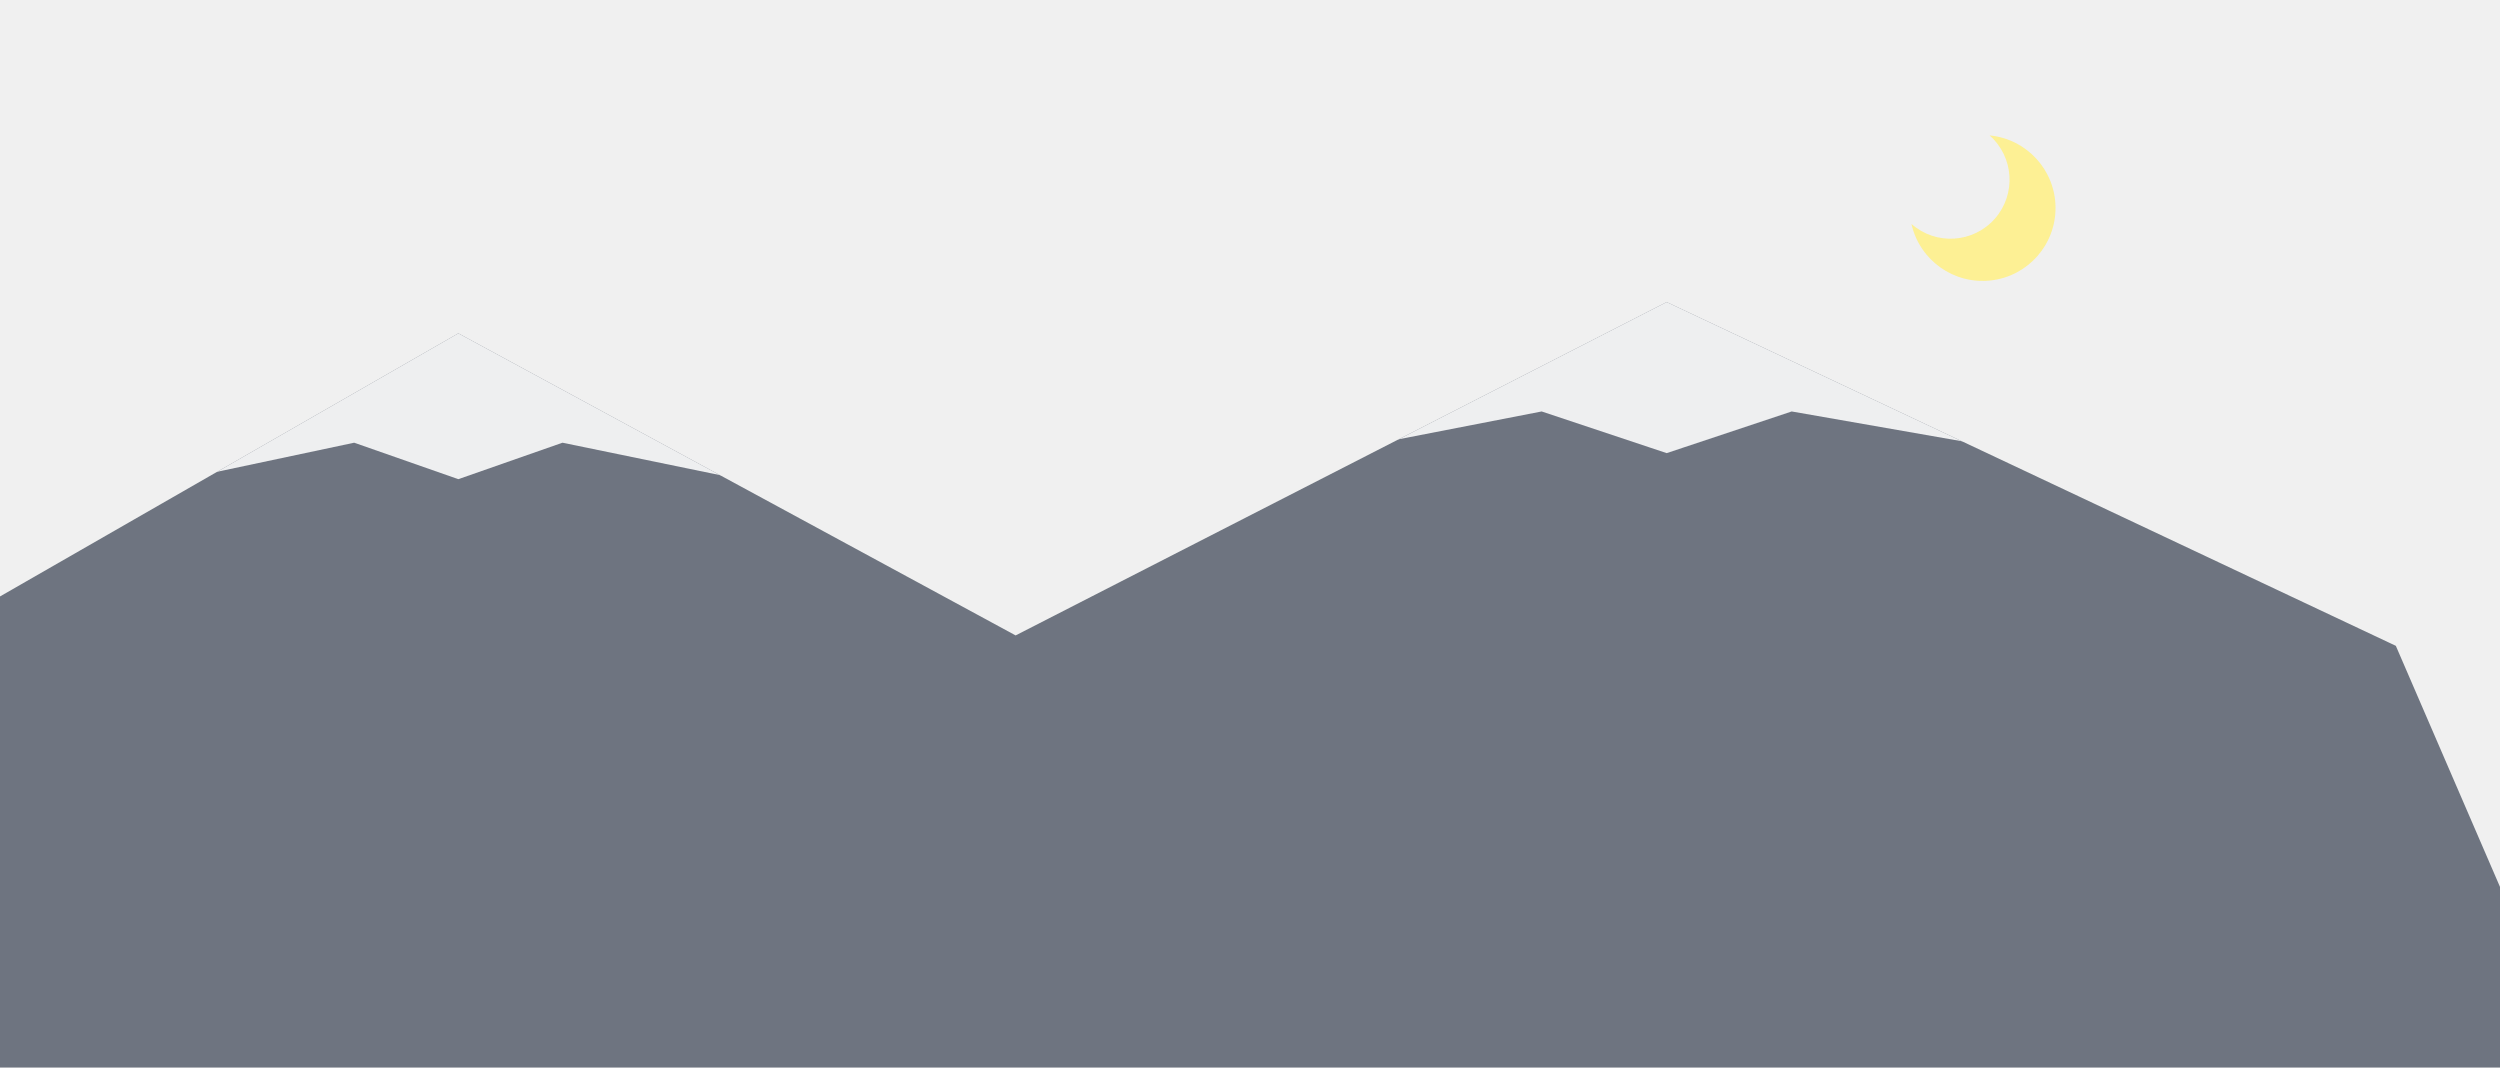
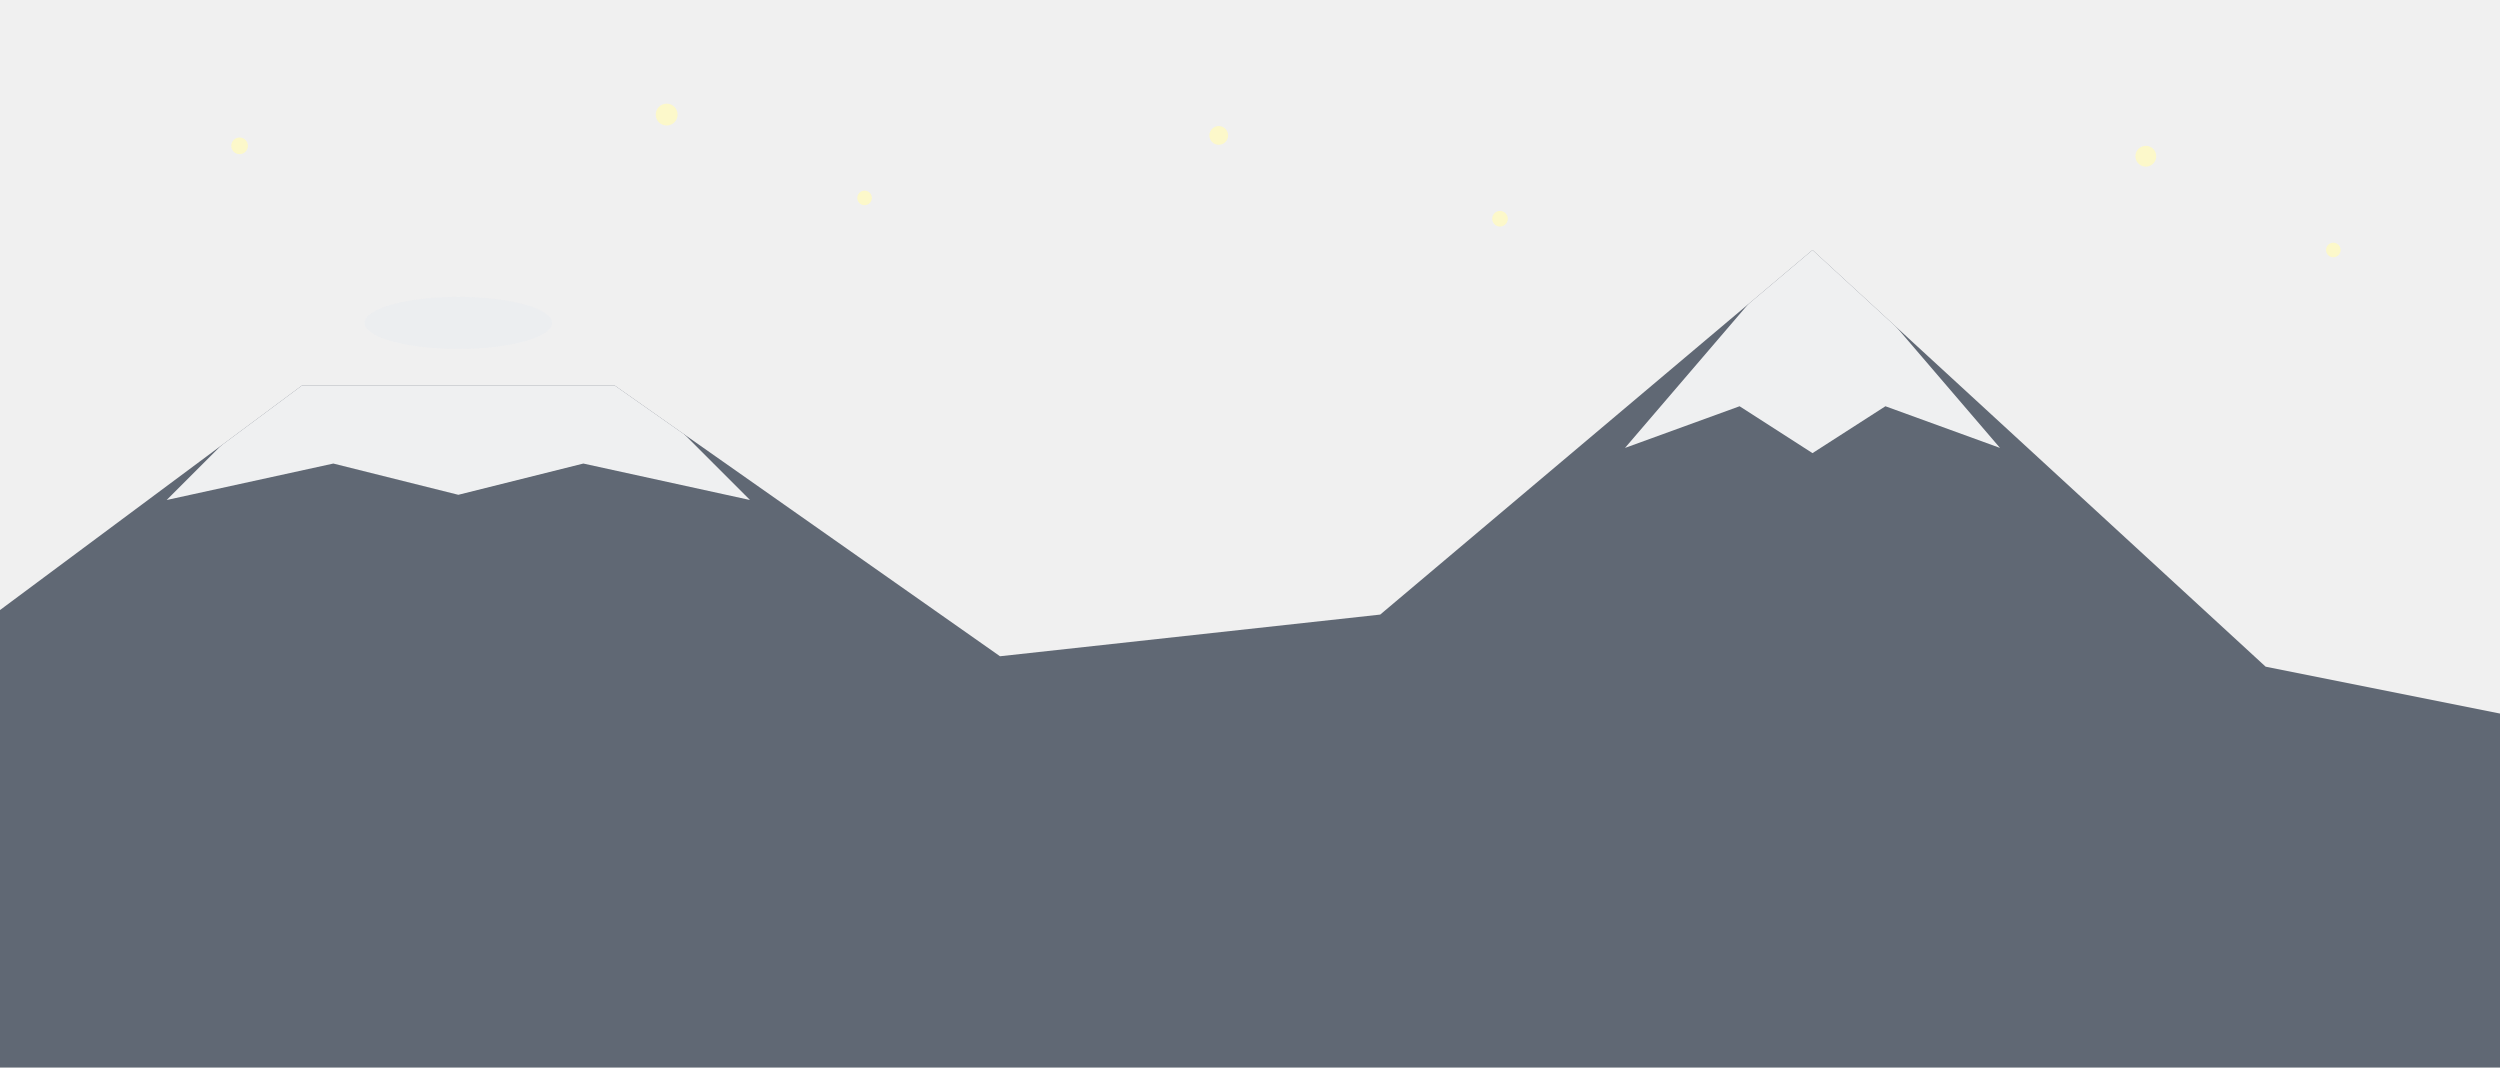
<svg xmlns="http://www.w3.org/2000/svg" viewBox="0 0 480 205" class="scene-svg" preserveAspectRatio="xMidYMax slice">
  <defs>
-     <clipPath id="g2-mtn-clip">
-       <path d="M -20,205 L -20,126 L 88,64 L 195,122 L 320,58 L 460,124 L 495,205 Z" />
+     <clipPath id="g2-shikotsu-clip">
+       <path d="M -20,205 L -20,132 L 58,74 L 118,74 L 192,126 L 265,118 L 348,48 L 435,128 L 495,140 L 495,205 Z" />
    </clipPath>
  </defs>
-   <path d="M 382 26 A 14 14 0 1 1 367 43 A 11.2 11.2 0 1 0 382 26 Z" fill="#fef08a" opacity="0.9" />
-   <path d="M -20,205 L -20,126 L 88,64 L 195,122 L 320,58 L 460,124 L 495,205 Z" fill="#1e293b" opacity="0.62" />
-   <g clip-path="url(#g2-mtn-clip)" fill="#ffffff" opacity="0.88">
-     <polygon points="35,92 88,60 142,92 108,85 88,92 68,85" />
-     <polygon points="260,86 320,54 384,86 344,79 320,87 296,79" />
+   <g fill="#fef9c3" opacity="0.85">
+     <circle cx="46" cy="28" r="1.6" />
+     <circle cx="128" cy="22" r="2.1" />
+     <circle cx="166" cy="38" r="1.4" />
+     <circle cx="234" cy="26" r="1.8" />
+     <circle cx="288" cy="42" r="1.5" />
+     <circle cx="412" cy="30" r="2.0" />
+     <circle cx="448" cy="48" r="1.4" />
+   </g>
+   <ellipse cx="88" cy="62" rx="18" ry="5" fill="#e2e8f0" opacity="0.28" />
+   <path d="M -20,205 L -20,132 L 58,74 L 118,74 L 192,126 L 265,118 L 348,48 L 435,128 L 495,140 L 495,205 Z" fill="#1e293b" opacity="0.68" />
+   <g clip-path="url(#g2-shikotsu-clip)" fill="#ffffff" opacity="0.9">
+     <polygon points="32,96 58,70 118,70 144,96 112,89 88,95 64,89" />
+     <polygon points="312,86 348,44 384,86 362,78 348,87 334,78" />
  </g>
</svg>
